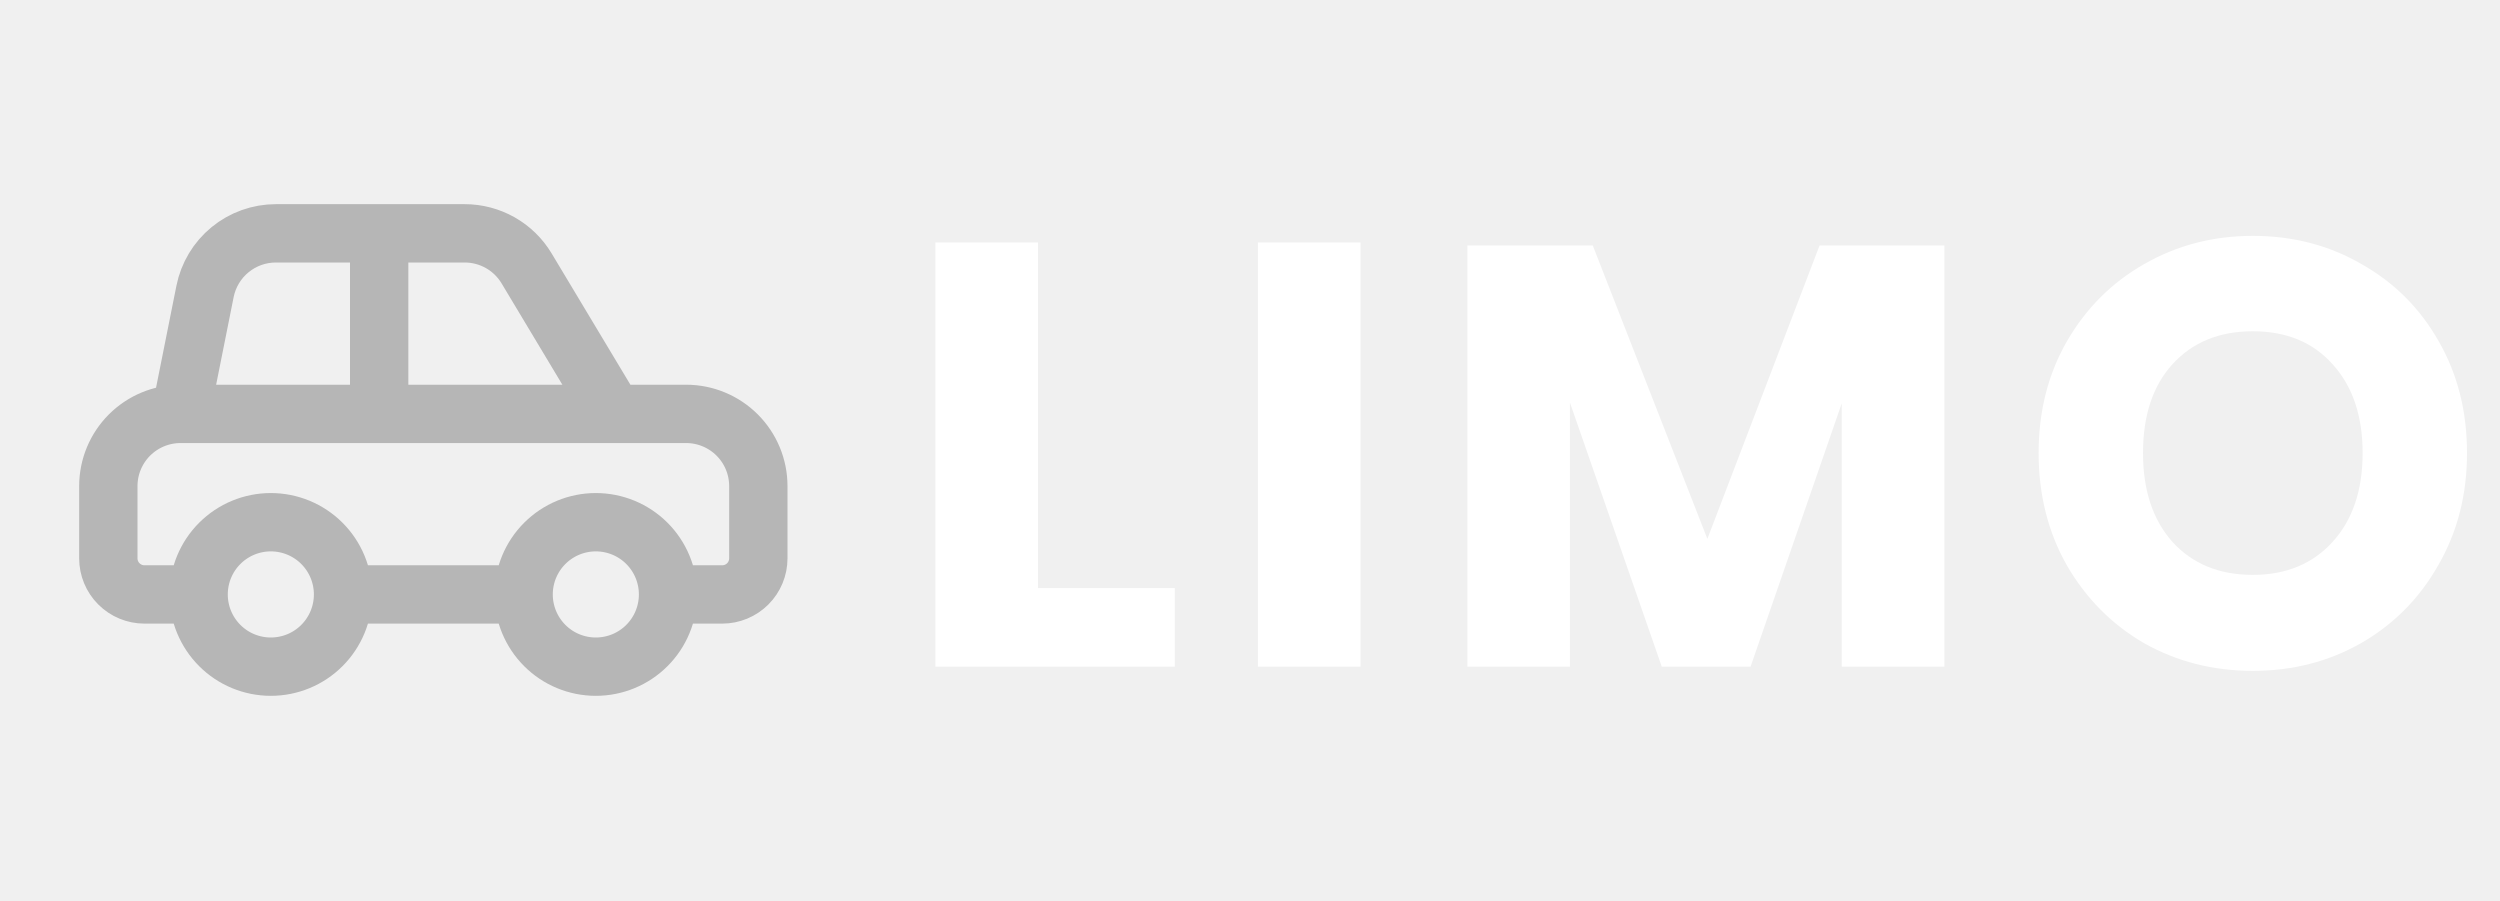
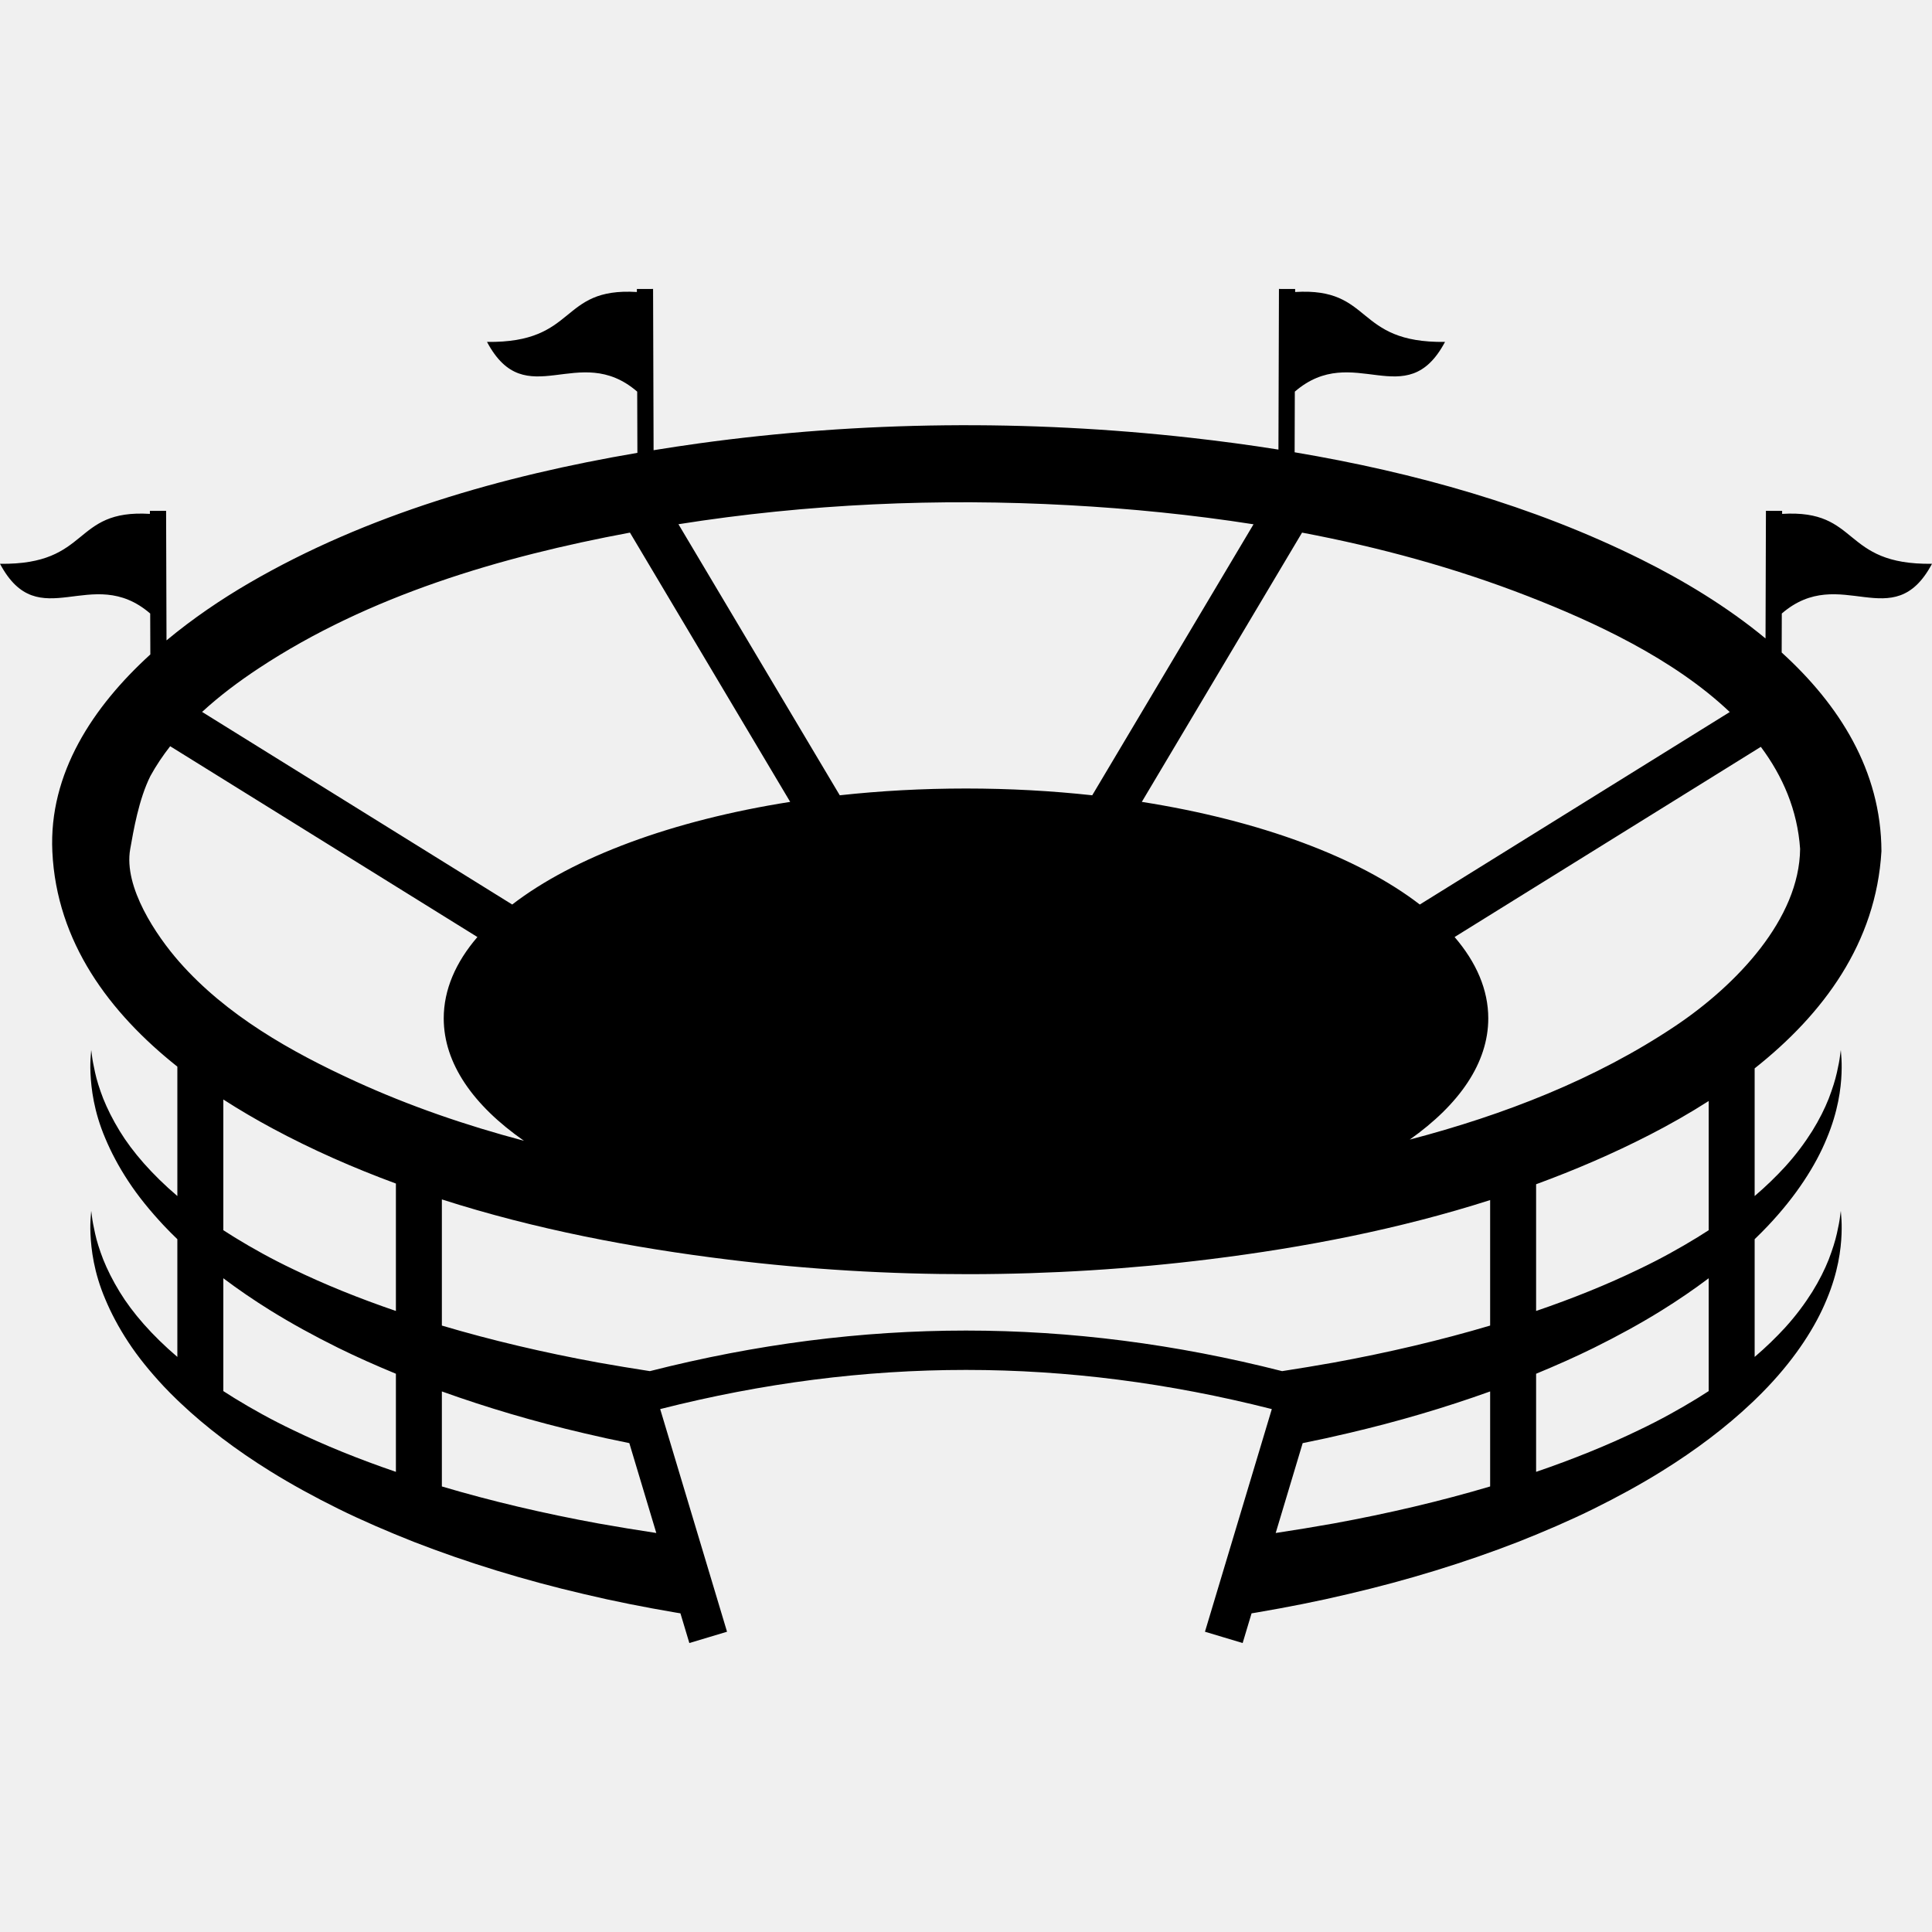
- <svg xmlns="http://www.w3.org/2000/svg" width="150" height="54" viewBox="0 0 150 54" fill="none">
-   <g clip-path="url(#clip0_1_20)">
-     <path d="M36.833 24.833H41.167C42.316 24.833 43.418 25.29 44.231 26.102C45.044 26.915 45.5 28.017 45.5 29.167V33.5C45.5 34.075 45.272 34.626 44.865 35.032C44.459 35.438 43.908 35.667 43.333 35.667H40.083M36.833 24.833H22.75M36.833 24.833L31.596 16.104C31.212 15.462 30.667 14.931 30.016 14.562C29.364 14.194 28.629 14 27.881 14H22.75M40.083 35.667C40.083 36.816 39.627 37.918 38.814 38.731C38.002 39.544 36.899 40 35.75 40C34.601 40 33.498 39.544 32.686 38.731C31.873 37.918 31.417 36.816 31.417 35.667M40.083 35.667C40.083 34.517 39.627 33.415 38.814 32.602C38.002 31.79 36.899 31.333 35.75 31.333C34.601 31.333 33.498 31.79 32.686 32.602C31.873 33.415 31.417 34.517 31.417 35.667M22.75 24.833V14M22.75 24.833H10.833M22.75 14H16.553C15.551 14 14.58 14.347 13.805 14.982C13.03 15.617 12.499 16.501 12.302 17.484L10.833 24.833M10.833 24.833C9.684 24.833 8.582 25.29 7.769 26.102C6.957 26.915 6.5 28.017 6.5 29.167V33.5C6.5 34.075 6.728 34.626 7.135 35.032C7.541 35.438 8.092 35.667 8.667 35.667H11.917M11.917 35.667C11.917 36.816 12.373 37.918 13.186 38.731C13.998 39.544 15.101 40 16.25 40C17.399 40 18.502 39.544 19.314 38.731C20.127 37.918 20.583 36.816 20.583 35.667M11.917 35.667C11.917 34.517 12.373 33.415 13.186 32.602C13.998 31.79 15.101 31.333 16.25 31.333C17.399 31.333 18.502 31.79 19.314 32.602C20.127 33.415 20.583 34.517 20.583 35.667M20.583 35.667H31.417" stroke="#B6B6B6" stroke-width="3.5" stroke-linecap="round" stroke-linejoin="round" />
-     <path d="M62.28 35.284H70.488V40H56.124V14.548H62.28V35.284ZM81.631 14.548V40H75.475V14.548H81.631ZM116.662 14.728V40H110.506V24.196L105.034 40H99.706L94.198 24.16V40H88.042V14.728H95.566L102.442 32.332L109.174 14.728H116.662ZM135.169 14.152C137.569 14.152 139.741 14.716 141.685 15.844C143.653 16.948 145.201 18.496 146.329 20.488C147.457 22.456 148.021 24.688 148.021 27.184C148.021 29.68 147.445 31.924 146.293 33.916C145.165 35.908 143.617 37.468 141.649 38.596C139.705 39.7 137.545 40.252 135.169 40.252C132.793 40.252 130.621 39.7 128.653 38.596C126.709 37.468 125.161 35.908 124.009 33.916C122.881 31.924 122.317 29.68 122.317 27.184C122.317 24.688 122.881 22.456 124.009 20.488C125.161 18.496 126.709 16.948 128.653 15.844C130.621 14.716 132.793 14.152 135.169 14.152ZM135.169 19.876C133.153 19.876 131.545 20.536 130.345 21.856C129.169 23.152 128.581 24.928 128.581 27.184C128.581 29.416 129.169 31.192 130.345 32.512C131.545 33.832 133.153 34.492 135.169 34.492C137.161 34.492 138.757 33.832 139.957 32.512C141.157 31.192 141.757 29.416 141.757 27.184C141.757 24.952 141.157 23.176 139.957 21.856C138.781 20.536 137.185 19.876 135.169 19.876Z" fill="white" />
+ <svg xmlns="http://www.w3.org/2000/svg" fill="#000000" height="100px" width="100px" version="1.1" id="Capa_1" viewBox="0 0 415.506 415.506" xml:space="preserve">
+   <g id="SVGRepo_bgCarrier" stroke-width="0" />
+   <g id="SVGRepo_tracerCarrier" stroke-linecap="round" stroke-linejoin="round" />
+   <g id="SVGRepo_iconCarrier">
+     <path d="M383.272,110.52l0.002-0.646l-3.484-0.011l-0.086,27.448c-8.281-6.856-17.703-12.51-26.766-17.017 c-23.309-11.592-48.772-18.684-74.508-23.022l0.041-13.047c12.619-10.885,23.938,5.021,32.303-10.692 c-19.652,0.258-15.338-11.771-32.234-10.734l0.002-0.646l-3.484-0.011l-0.109,34.548c-6.285-0.999-12.58-1.838-18.861-2.541 c-35.063-3.924-70.861-3.619-105.82,1.212c-3.229,0.446-6.465,0.94-9.705,1.463l-0.109-34.682l-3.484,0.011l0.002,0.646 c-16.897-1.037-12.582,10.993-32.234,10.734c8.363,15.713,19.684-0.193,32.301,10.692l0.043,13.168 c-29.039,4.941-58.164,13.233-83.584,28.047c-5.867,3.419-11.984,7.537-17.688,12.285l-0.088-27.863l-3.484,0.011l0.002,0.646 C15.338,109.481,19.654,121.512,0,121.254c8.367,15.712,19.685-0.192,32.303,10.693l0.029,8.801 c-12.324,11.22-21.863,25.568-21.074,42.402c0.912,19.49,12.287,34.646,26.885,46.248v27.828c-5.445-4.65-9.631-9.446-12.393-13.967 c-1.525-2.488-2.686-4.849-3.545-6.978c-0.828-2.137-1.412-4.026-1.752-5.592c-0.346-1.563-0.578-2.787-0.672-3.617 c-0.111-0.833-0.168-1.263-0.168-1.263s-0.033,0.433-0.096,1.271c-0.072,0.841-0.129,2.098-0.059,3.742 c0.156,3.262,0.719,8.221,3.197,14.016c1.211,2.896,2.832,6.002,4.924,9.176c2.078,3.184,4.682,6.381,7.674,9.584 c0.918,0.976,1.891,1.945,2.889,2.91v25.319c-5.445-4.65-9.631-9.445-12.393-13.966c-1.525-2.488-2.686-4.849-3.545-6.978 c-0.828-2.136-1.412-4.026-1.752-5.592c-0.346-1.563-0.578-2.788-0.672-3.617c-0.111-0.833-0.168-1.263-0.168-1.263 s-0.033,0.433-0.096,1.271c-0.072,0.841-0.129,2.098-0.059,3.742c0.156,3.262,0.719,8.22,3.199,14.016 c1.211,2.895,2.832,6.001,4.924,9.176c2.078,3.184,4.682,6.38,7.674,9.583c0.918,0.975,1.889,1.943,2.887,2.908l0.74,0.701 c5.4,5.107,11.889,10.04,19.26,14.613c4.549,2.825,9.438,5.5,14.594,8.053c5.16,2.543,10.615,4.894,16.285,7.137 c11.363,4.416,23.65,8.211,36.555,11.218c6.445,1.538,13.053,2.835,19.764,3.979c0.332,0.057,0.666,0.107,0.998,0.163l1.918,6.39 l4.053-1.216l4.051-1.216l-14.377-47.884c44.209-11.229,87.334-11.229,131.541,0l-14.377,47.883l4.053,1.217l4.051,1.217 l1.918-6.389c0.332-0.056,0.668-0.107,0.998-0.164c6.713-1.144,13.32-2.442,19.766-3.979c12.902-3.007,25.191-6.802,36.555-11.218 c5.668-2.243,11.125-4.594,16.285-7.137c5.154-2.553,10.045-5.228,14.592-8.053c7.371-4.573,13.859-9.506,19.262-14.613l0.74-0.701 c0.998-0.964,1.969-1.933,2.885-2.908c6.031-6.369,10.244-12.928,12.615-18.751c2.439-5.813,3.068-10.751,3.188-14.023 c0.063-1.648,0.012-2.912-0.063-3.743c-0.063-0.838-0.096-1.271-0.096-1.271s-0.059,0.43-0.17,1.263 c-0.096,0.84-0.322,2.057-0.676,3.616c-0.348,1.564-0.939,3.451-1.758,5.59c-0.846,2.132-2.012,4.492-3.551,6.972 c-1.555,2.471-3.467,5.074-5.824,7.667c-1.926,2.099-4.109,4.223-6.551,6.309v-25.321c0.998-0.965,1.971-1.934,2.887-2.91 c6.029-6.369,10.244-12.929,12.613-18.752c2.439-5.813,3.068-10.751,3.188-14.023c0.063-1.648,0.012-2.913-0.063-3.743 c-0.063-0.838-0.096-1.271-0.096-1.271s-0.059,0.43-0.17,1.263c-0.096,0.84-0.322,2.057-0.676,3.616 c-0.348,1.565-0.939,3.451-1.756,5.59c-0.846,2.132-2.012,4.492-3.551,6.972c-1.557,2.471-3.467,5.074-5.824,7.667 c-1.926,2.1-4.111,4.224-6.553,6.31V229.77c14.756-11.677,26.125-26.96,27.268-46.711c-0.061-17.35-9.113-31.51-21.455-42.729 l0.025-8.384c12.619-10.885,23.938,5.019,32.303-10.693C395.852,121.512,400.168,109.481,383.272,110.52z M280.027,114.548 c16.605,3.143,32.943,7.585,48.641,13.701c14,5.455,31.211,13.355,43.342,24.885l-66.66,41.398 c-13.203-10.172-34.381-18.08-59.785-22.076L280.027,114.548z M229.93,108.653c13.213,0.727,26.494,2.042,39.658,4.104 l-34.686,58.282c-8.693-0.95-17.787-1.458-27.148-1.458c-9.363,0-18.455,0.507-27.15,1.458l-34.693-58.297 C173.648,108.351,201.9,107.111,229.93,108.653z M55.637,143.732c23.703-15.661,52.072-24.007,79.842-29.186l34.463,57.909 c-25.404,3.997-46.582,11.904-59.785,22.076l-66.695-41.421C47.25,149.625,51.412,146.522,55.637,143.732z M85.145,316.543 c-7.936-2.711-15.35-5.71-22.109-8.982c-4.535-2.154-8.732-4.49-12.617-6.872c-0.814-0.498-1.605-1.004-2.389-1.513v-24.268 c3.15,2.375,6.525,4.688,10.111,6.914c4.549,2.825,9.439,5.5,14.594,8.053c3.973,1.958,8.123,3.801,12.41,5.569V316.543z M85.145,281.943c-7.936-2.711-15.352-5.711-22.111-8.983c-4.535-2.154-8.73-4.49-12.615-6.872 c-0.816-0.497-1.605-1.004-2.389-1.513v-28.113c3.461,2.231,7,4.297,10.545,6.205c8.537,4.595,17.439,8.505,26.57,11.873V281.943z M76.422,232.545c-13.803-6.317-27.742-14.164-37.881-25.706c-4.895-5.57-11.996-16.036-10.539-24.222 c0.709-3.98,1.832-10.702,4.355-15.745c1.236-2.247,2.668-4.369,4.242-6.385l66.076,41.036c-4.676,5.438-7.244,11.331-7.244,17.49 c0,9.679,6.328,18.706,17.252,26.33C100.236,242.043,88.055,237.868,76.422,232.545z M128.746,327.655 c-11.809-2.156-23.133-4.828-33.715-7.97v-20.436c9.649,3.467,19.881,6.496,30.543,8.981c3.219,0.768,6.479,1.476,9.771,2.135 l5.803,19.328C136.967,329.063,132.828,328.379,128.746,327.655z M320.477,319.685c-10.582,3.143-21.906,5.814-33.717,7.97 c-4.08,0.724-8.221,1.408-12.402,2.039l5.803-19.328c3.293-0.659,6.553-1.367,9.772-2.135c10.664-2.485,20.896-5.515,30.545-8.981 V319.685z M320.477,285.085c-10.582,3.142-21.906,5.814-33.715,7.97c-3.631,0.644-7.309,1.256-11.021,1.828 c-45.701-11.633-90.273-11.633-135.975,0c-3.711-0.572-7.389-1.184-11.02-1.828c-11.811-2.155-23.133-4.828-33.715-7.97v-27.131 c20.076,6.438,41.053,10.423,61.723,12.957c34.283,4.202,69.221,4.148,103.496-0.104c20.242-2.512,40.645-6.456,60.227-12.713 V285.085z M367.478,299.177c-0.783,0.509-1.574,1.015-2.391,1.513c-3.885,2.382-8.08,4.717-12.615,6.872 c-6.76,3.271-14.176,6.27-22.109,8.982v-21.099c4.285-1.769,8.438-3.611,12.41-5.569c5.154-2.552,10.045-5.228,14.592-8.053 c3.588-2.226,6.963-4.54,10.113-6.914V299.177z M367.478,264.575c-0.783,0.509-1.574,1.016-2.389,1.513 c-3.885,2.382-8.08,4.717-12.615,6.872c-6.76,3.272-14.176,6.272-22.111,8.983V254.69c8.365-3.068,16.555-6.584,24.469-10.653 c4.268-2.193,8.52-4.607,12.646-7.247V264.575z M387.141,182.557c-0.145,15.047-13.639,29.256-26.842,38.099 c-17.16,11.493-36.879,19.13-57.113,24.43c10.701-7.569,16.889-16.503,16.889-26.074c0-6.158-2.566-12.052-7.242-17.49 l65.863-40.903C383.428,166.971,386.568,174.235,387.141,182.557z" />
  </g>
-   <defs>
-     <clipPath id="clip0_1_20">
-       <rect width="150" height="54" fill="white" />
-     </clipPath>
-   </defs>
</svg>
